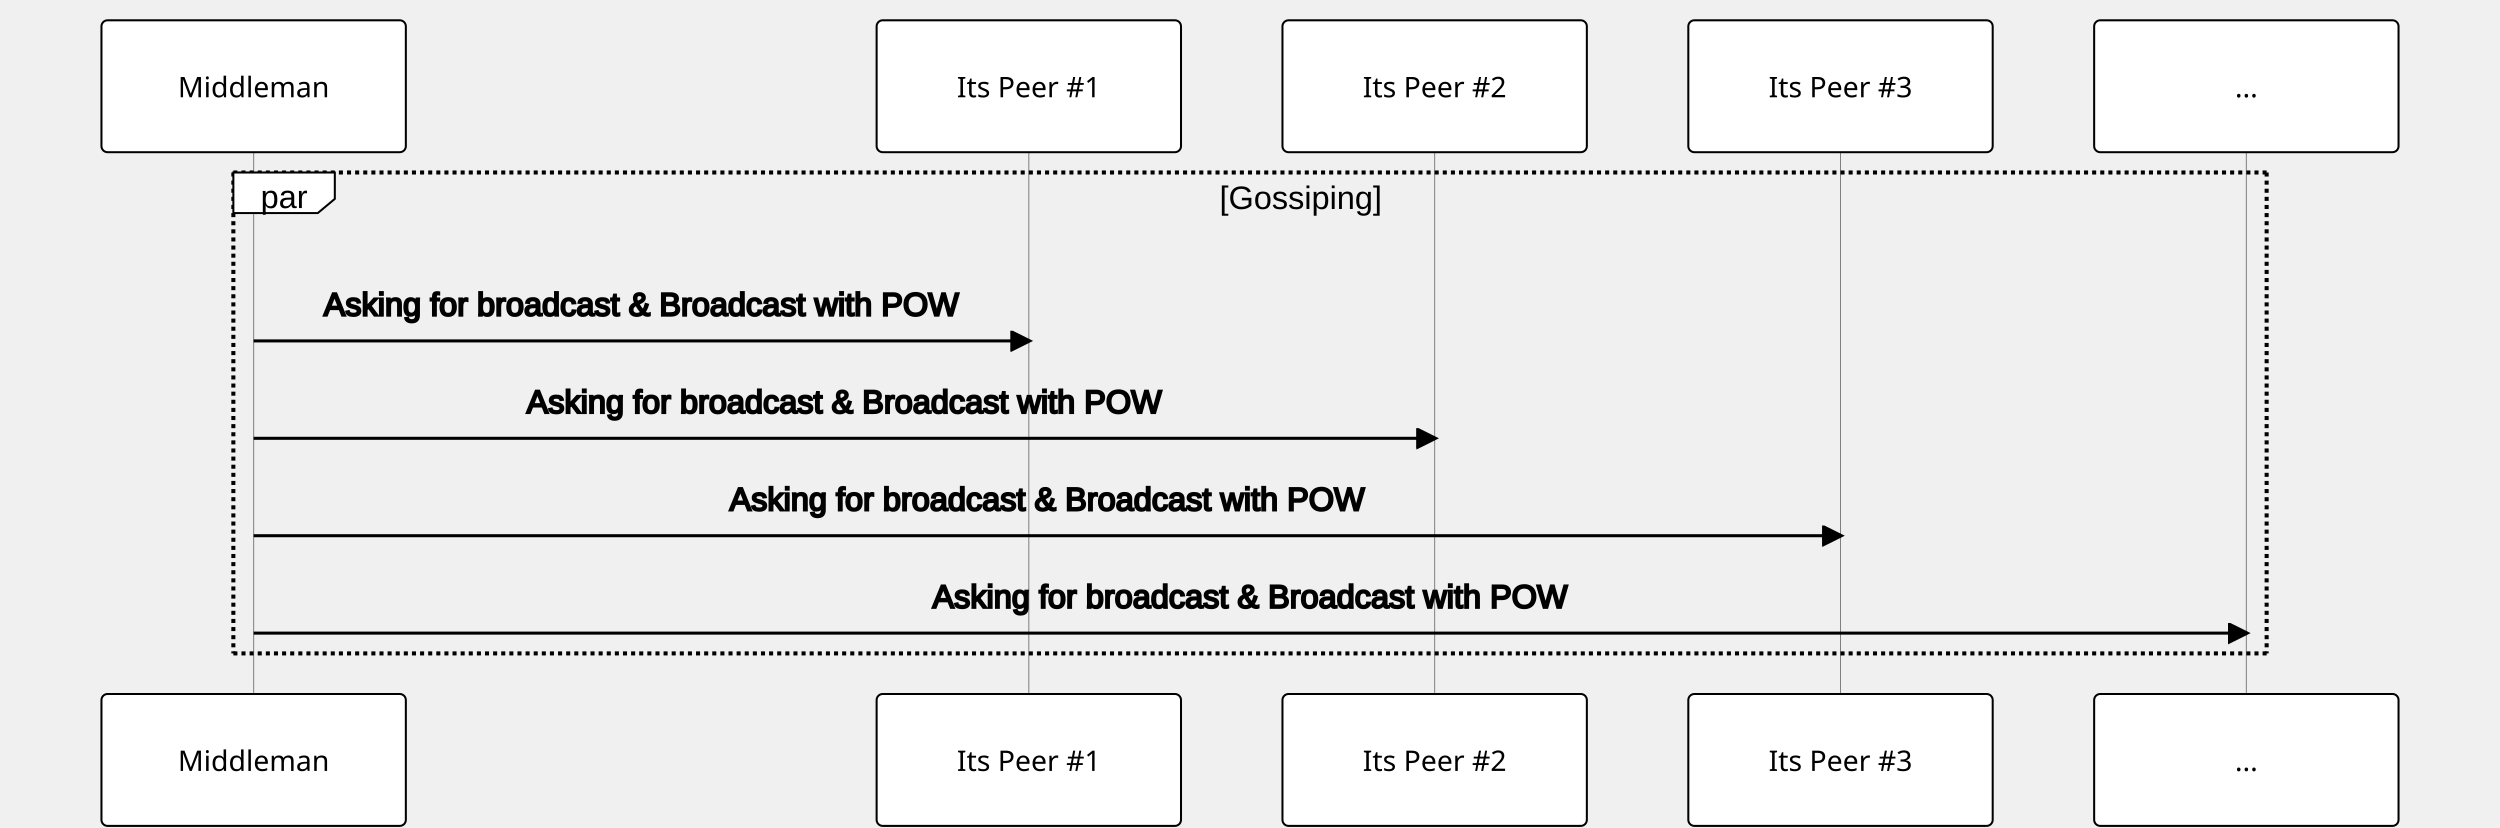
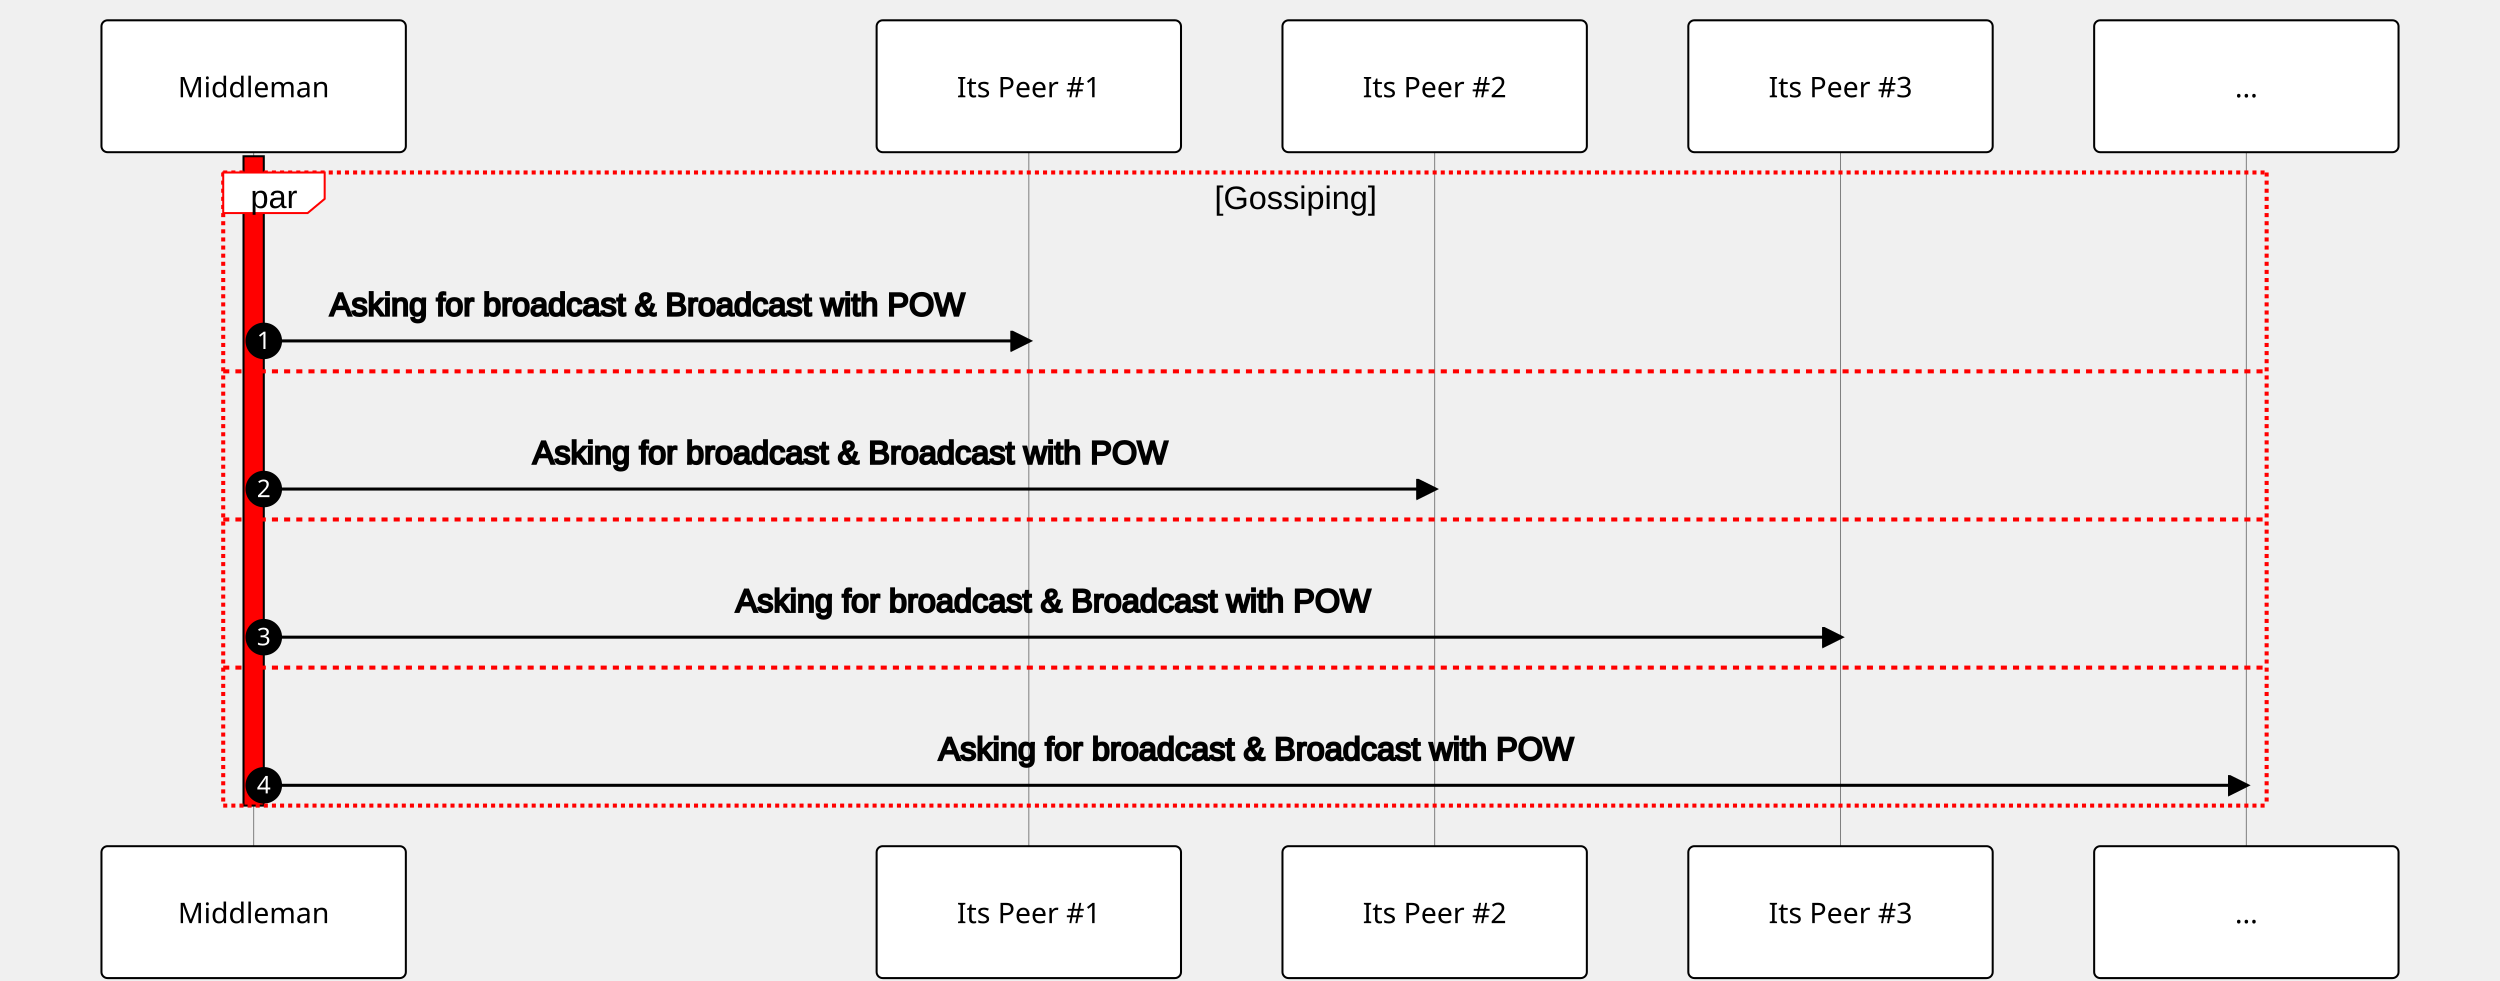
- <svg xmlns="http://www.w3.org/2000/svg" id="mermaid-1674154863707" width="100%" height="408" style="max-width: 1232px;" viewBox="-50 -10 1232 408">
-   <style>#mermaid-1674154863707{font-family:"trebuchet ms",verdana,arial,sans-serif;font-size:16px;fill:#000;}#mermaid-1674154863707 .error-icon{fill:#000;}#mermaid-1674154863707 .error-text{fill:#ffffff;stroke:#ffffff;}#mermaid-1674154863707 .edge-thickness-normal{stroke-width:2px;}#mermaid-1674154863707 .edge-thickness-thick{stroke-width:3.5px;}#mermaid-1674154863707 .edge-pattern-solid{stroke-dasharray:0;}#mermaid-1674154863707 .edge-pattern-dashed{stroke-dasharray:3;}#mermaid-1674154863707 .edge-pattern-dotted{stroke-dasharray:2;}#mermaid-1674154863707 .marker{fill:#000;stroke:#000;}#mermaid-1674154863707 .marker.cross{stroke:#000;}#mermaid-1674154863707 svg{font-family:"trebuchet ms",verdana,arial,sans-serif;font-size:16px;}#mermaid-1674154863707 .actor{stroke:#000;fill:#FFFFFF;}#mermaid-1674154863707 text.actor &gt; tspan{fill:#000;stroke:none;}#mermaid-1674154863707 .actor-line{stroke:grey;}#mermaid-1674154863707 .messageLine0{stroke-width:1.5;stroke-dasharray:none;stroke:#000;}#mermaid-1674154863707 .messageLine1{stroke-width:1.5;stroke-dasharray:2,2;stroke:#000;}#mermaid-1674154863707 #arrowhead path{fill:#000;stroke:#000;}#mermaid-1674154863707 .sequenceNumber{fill:#ffffff;}#mermaid-1674154863707 #sequencenumber{fill:#000;}#mermaid-1674154863707 #crosshead path{fill:#000;stroke:#000;}#mermaid-1674154863707 .messageText{fill:#000;stroke:#000;}#mermaid-1674154863707 .labelBox{stroke:#000;fill:#FFFFFF;}#mermaid-1674154863707 .labelText,#mermaid-1674154863707 .labelText &gt; tspan{fill:#000;stroke:none;}#mermaid-1674154863707 .loopText,#mermaid-1674154863707 .loopText &gt; tspan{fill:#000;stroke:none;}#mermaid-1674154863707 .loopLine{stroke-width:2px;stroke-dasharray:2,2;stroke:#000;fill:#000;}#mermaid-1674154863707 .note{stroke:hsl(52.683,60%,73.922%);fill:#fff5ad;}#mermaid-1674154863707 .noteText,#mermaid-1674154863707 .noteText &gt; tspan{fill:#333;stroke:none;}#mermaid-1674154863707 .activation0{fill:#000;stroke:#000;}#mermaid-1674154863707 .activation1{fill:#000;stroke:#000;}#mermaid-1674154863707 .activation2{fill:#000;stroke:#000;}#mermaid-1674154863707:root{--mermaid-font-family:"trebuchet ms",verdana,arial,sans-serif;}</style>
+ <svg xmlns="http://www.w3.org/2000/svg" id="mermaid-1675415921702" width="100%" height="483" style="max-width: 1232px;" viewBox="-50 -10 1232 483">
+   <style>#mermaid-1675415921702{font-family:"trebuchet ms",verdana,arial,sans-serif;font-size:16px;fill:#000;}#mermaid-1675415921702 .error-icon{fill:#000;}#mermaid-1675415921702 .error-text{fill:#ffffff;stroke:#ffffff;}#mermaid-1675415921702 .edge-thickness-normal{stroke-width:2px;}#mermaid-1675415921702 .edge-thickness-thick{stroke-width:3.5px;}#mermaid-1675415921702 .edge-pattern-solid{stroke-dasharray:0;}#mermaid-1675415921702 .edge-pattern-dashed{stroke-dasharray:3;}#mermaid-1675415921702 .edge-pattern-dotted{stroke-dasharray:2;}#mermaid-1675415921702 .marker{fill:#000;stroke:#000;}#mermaid-1675415921702 .marker.cross{stroke:#000;}#mermaid-1675415921702 svg{font-family:"trebuchet ms",verdana,arial,sans-serif;font-size:16px;}#mermaid-1675415921702 .actor{stroke:#000;fill:#FFF;}#mermaid-1675415921702 text.actor &gt; tspan{fill:#000;stroke:none;}#mermaid-1675415921702 .actor-line{stroke:grey;}#mermaid-1675415921702 .messageLine0{stroke-width:1.5;stroke-dasharray:none;stroke:#000;}#mermaid-1675415921702 .messageLine1{stroke-width:1.5;stroke-dasharray:2,2;stroke:#000;}#mermaid-1675415921702 #arrowhead path{fill:#000;stroke:#000;}#mermaid-1675415921702 .sequenceNumber{fill:#ffffff;}#mermaid-1675415921702 #sequencenumber{fill:#000;}#mermaid-1675415921702 #crosshead path{fill:#000;stroke:#000;}#mermaid-1675415921702 .messageText{fill:#000;stroke:#000;}#mermaid-1675415921702 .labelBox{stroke:#F00;fill:#FFF;}#mermaid-1675415921702 .labelText,#mermaid-1675415921702 .labelText &gt; tspan{fill:#000;stroke:none;}#mermaid-1675415921702 .loopText,#mermaid-1675415921702 .loopText &gt; tspan{fill:#000;stroke:none;}#mermaid-1675415921702 .loopLine{stroke-width:2px;stroke-dasharray:2,2;stroke:#F00;fill:#F00;}#mermaid-1675415921702 .note{stroke:hsl(52.683,60%,73.922%);fill:#fff5ad;}#mermaid-1675415921702 .noteText,#mermaid-1675415921702 .noteText &gt; tspan{fill:#333;stroke:none;}#mermaid-1675415921702 .activation0{fill:#F00;stroke:#000;}#mermaid-1675415921702 .activation1{fill:#F00;stroke:#000;}#mermaid-1675415921702 .activation2{fill:#F00;stroke:#000;}#mermaid-1675415921702:root{--mermaid-font-family:"trebuchet ms",verdana,arial,sans-serif;}</style>
  <g />
  <g>
-     <line id="actor0" x1="75" y1="5" x2="75" y2="397" class="actor-line" stroke-width="0.5px" stroke="#999" />
+     <line id="actor0" x1="75" y1="5" x2="75" y2="472" class="actor-line" stroke-width="0.5px" stroke="#999" />
    <rect x="0" y="0" fill="#eaeaea" stroke="#666" width="150" height="65" rx="3" ry="3" class="actor" />
    <text x="75" y="32.5" dominant-baseline="central" alignment-baseline="central" class="actor" style="text-anchor: middle; font-size: 14px; font-weight: 400; font-family: Open-Sans, sans-serif;">
      <tspan x="75" dy="0">Middleman</tspan>
    </text>
  </g>
  <g>
-     <line id="actor1" x1="457" y1="5" x2="457" y2="397" class="actor-line" stroke-width="0.5px" stroke="#999" />
+     <line id="actor1" x1="457" y1="5" x2="457" y2="472" class="actor-line" stroke-width="0.5px" stroke="#999" />
    <rect x="382" y="0" fill="#eaeaea" stroke="#666" width="150" height="65" rx="3" ry="3" class="actor" />
    <text x="457" y="32.5" dominant-baseline="central" alignment-baseline="central" class="actor" style="text-anchor: middle; font-size: 14px; font-weight: 400; font-family: Open-Sans, sans-serif;">
      <tspan x="457" dy="0">Its Peer #1</tspan>
    </text>
  </g>
  <g>
-     <line id="actor2" x1="657" y1="5" x2="657" y2="397" class="actor-line" stroke-width="0.5px" stroke="#999" />
+     <line id="actor2" x1="657" y1="5" x2="657" y2="472" class="actor-line" stroke-width="0.5px" stroke="#999" />
    <rect x="582" y="0" fill="#eaeaea" stroke="#666" width="150" height="65" rx="3" ry="3" class="actor" />
    <text x="657" y="32.5" dominant-baseline="central" alignment-baseline="central" class="actor" style="text-anchor: middle; font-size: 14px; font-weight: 400; font-family: Open-Sans, sans-serif;">
      <tspan x="657" dy="0">Its Peer #2</tspan>
    </text>
  </g>
  <g>
-     <line id="actor3" x1="857" y1="5" x2="857" y2="397" class="actor-line" stroke-width="0.5px" stroke="#999" />
+     <line id="actor3" x1="857" y1="5" x2="857" y2="472" class="actor-line" stroke-width="0.5px" stroke="#999" />
    <rect x="782" y="0" fill="#eaeaea" stroke="#666" width="150" height="65" rx="3" ry="3" class="actor" />
    <text x="857" y="32.5" dominant-baseline="central" alignment-baseline="central" class="actor" style="text-anchor: middle; font-size: 14px; font-weight: 400; font-family: Open-Sans, sans-serif;">
      <tspan x="857" dy="0">Its Peer #3</tspan>
    </text>
  </g>
  <g>
-     <line id="actor4" x1="1057" y1="5" x2="1057" y2="397" class="actor-line" stroke-width="0.5px" stroke="#999" />
+     <line id="actor4" x1="1057" y1="5" x2="1057" y2="472" class="actor-line" stroke-width="0.5px" stroke="#999" />
    <rect x="982" y="0" fill="#eaeaea" stroke="#666" width="150" height="65" rx="3" ry="3" class="actor" />
    <text x="1057" y="32.5" dominant-baseline="central" alignment-baseline="central" class="actor" style="text-anchor: middle; font-size: 14px; font-weight: 400; font-family: Open-Sans, sans-serif;">
      <tspan x="1057" dy="0">...</tspan>
    </text>
  </g>
  <defs>
    <marker id="arrowhead" refX="9" refY="5" markerUnits="userSpaceOnUse" markerWidth="12" markerHeight="12" orient="auto">
      <path d="M 0 0 L 10 5 L 0 10 z" />
    </marker>
  </defs>
  <defs>
    <marker id="crosshead" markerWidth="15" markerHeight="8" orient="auto" refX="16" refY="4">
      <path fill="black" stroke="#000000" stroke-width="1px" d="M 9,2 V 6 L16,4 Z" style="stroke-dasharray: 0, 0;" />
      <path fill="none" stroke="#000000" stroke-width="1px" d="M 0,1 L 6,7 M 6,1 L 0,7" style="stroke-dasharray: 0, 0;" />
    </marker>
  </defs>
  <defs>
    <marker id="filled-head" refX="18" refY="7" markerWidth="20" markerHeight="28" orient="auto">
      <path d="M 18,7 L9,13 L14,7 L9,1 Z" />
    </marker>
  </defs>
  <defs>
    <marker id="sequencenumber" refX="15" refY="15" markerWidth="60" markerHeight="40" orient="auto">
      <circle cx="15" cy="15" r="6" />
    </marker>
  </defs>
-   <text x="266" y="125" text-anchor="middle" dominant-baseline="middle" alignment-baseline="middle" class="messageText" dy="1em" style="font-family: &quot;trebuchet ms&quot;, verdana, arial, sans-serif; font-size: 16px; font-weight: 400;">Asking for broadcast &amp; Broadcast with POW</text>
-   <line x1="75" y1="158" x2="457" y2="158" class="messageLine0" stroke-width="2" stroke="none" marker-end="url(#arrowhead)" style="fill: none;" />
-   <text x="366" y="173" text-anchor="middle" dominant-baseline="middle" alignment-baseline="middle" class="messageText" dy="1em" style="font-family: &quot;trebuchet ms&quot;, verdana, arial, sans-serif; font-size: 16px; font-weight: 400;">Asking for broadcast &amp; Broadcast with POW</text>
-   <line x1="75" y1="206" x2="657" y2="206" class="messageLine0" stroke-width="2" stroke="none" marker-end="url(#arrowhead)" style="fill: none;" />
-   <text x="466" y="221" text-anchor="middle" dominant-baseline="middle" alignment-baseline="middle" class="messageText" dy="1em" style="font-family: &quot;trebuchet ms&quot;, verdana, arial, sans-serif; font-size: 16px; font-weight: 400;">Asking for broadcast &amp; Broadcast with POW</text>
-   <line x1="75" y1="254" x2="857" y2="254" class="messageLine0" stroke-width="2" stroke="none" marker-end="url(#arrowhead)" style="fill: none;" />
-   <text x="566" y="269" text-anchor="middle" dominant-baseline="middle" alignment-baseline="middle" class="messageText" dy="1em" style="font-family: &quot;trebuchet ms&quot;, verdana, arial, sans-serif; font-size: 16px; font-weight: 400;">Asking for broadcast &amp; Broadcast with POW</text>
-   <line x1="75" y1="302" x2="1057" y2="302" class="messageLine0" stroke-width="2" stroke="none" marker-end="url(#arrowhead)" style="fill: none;" />
  <g>
-     <line x1="65" y1="75" x2="1067" y2="75" class="loopLine" />
-     <line x1="1067" y1="75" x2="1067" y2="312" class="loopLine" />
-     <line x1="65" y1="312" x2="1067" y2="312" class="loopLine" />
-     <line x1="65" y1="75" x2="65" y2="312" class="loopLine" />
-     <polygon points="65,75 115,75 115,88 106.6,95 65,95" class="labelBox" />
-     <text x="90" y="88" text-anchor="middle" dominant-baseline="middle" alignment-baseline="middle" class="labelText" style="font-family: &quot;trebuchet ms&quot;, verdana, arial, sans-serif; font-size: 16px; font-weight: 400;">par</text>
-     <text x="591" y="93" text-anchor="middle" class="loopText" style="font-family: &quot;trebuchet ms&quot;, verdana, arial, sans-serif; font-size: 16px; font-weight: 400;">
-       <tspan x="591">[Gossiping]</tspan>
+     <rect x="70" y="67" fill="#EDF2AE" stroke="#666" width="10" height="320" rx="0" ry="0" class="activation0" />
+   </g>
+   <text x="269" y="125" text-anchor="middle" dominant-baseline="middle" alignment-baseline="middle" class="messageText" dy="1em" style="font-family: &quot;trebuchet ms&quot;, verdana, arial, sans-serif; font-size: 16px; font-weight: 400;">Asking for broadcast &amp; Broadcast with POW</text>
+   <line x1="80" y1="158" x2="457" y2="158" class="messageLine0" stroke-width="2" stroke="none" marker-end="url(#arrowhead)" marker-start="url(#sequencenumber)" style="fill: none;" />
+   <text x="80" y="162" font-family="sans-serif" font-size="12px" text-anchor="middle" textLength="16px" class="sequenceNumber">1</text>
+   <text x="369" y="198" text-anchor="middle" dominant-baseline="middle" alignment-baseline="middle" class="messageText" dy="1em" style="font-family: &quot;trebuchet ms&quot;, verdana, arial, sans-serif; font-size: 16px; font-weight: 400;">Asking for broadcast &amp; Broadcast with POW</text>
+   <line x1="80" y1="231" x2="657" y2="231" class="messageLine0" stroke-width="2" stroke="none" marker-end="url(#arrowhead)" marker-start="url(#sequencenumber)" style="fill: none;" />
+   <text x="80" y="235" font-family="sans-serif" font-size="12px" text-anchor="middle" textLength="16px" class="sequenceNumber">2</text>
+   <text x="469" y="271" text-anchor="middle" dominant-baseline="middle" alignment-baseline="middle" class="messageText" dy="1em" style="font-family: &quot;trebuchet ms&quot;, verdana, arial, sans-serif; font-size: 16px; font-weight: 400;">Asking for broadcast &amp; Broadcast with POW</text>
+   <line x1="80" y1="304" x2="857" y2="304" class="messageLine0" stroke-width="2" stroke="none" marker-end="url(#arrowhead)" marker-start="url(#sequencenumber)" style="fill: none;" />
+   <text x="80" y="308" font-family="sans-serif" font-size="12px" text-anchor="middle" textLength="16px" class="sequenceNumber">3</text>
+   <text x="569" y="344" text-anchor="middle" dominant-baseline="middle" alignment-baseline="middle" class="messageText" dy="1em" style="font-family: &quot;trebuchet ms&quot;, verdana, arial, sans-serif; font-size: 16px; font-weight: 400;">Asking for broadcast &amp; Broadcast with POW</text>
+   <line x1="80" y1="377" x2="1057" y2="377" class="messageLine0" stroke-width="2" stroke="none" marker-end="url(#arrowhead)" marker-start="url(#sequencenumber)" style="fill: none;" />
+   <text x="80" y="381" font-family="sans-serif" font-size="12px" text-anchor="middle" textLength="16px" class="sequenceNumber">4</text>
+   <g>
+     <line x1="60" y1="75" x2="1067" y2="75" class="loopLine" />
+     <line x1="1067" y1="75" x2="1067" y2="387" class="loopLine" />
+     <line x1="60" y1="387" x2="1067" y2="387" class="loopLine" />
+     <line x1="60" y1="75" x2="60" y2="387" class="loopLine" />
+     <line x1="60" y1="173" x2="1067" y2="173" class="loopLine" style="stroke-dasharray: 3, 3;" />
+     <line x1="60" y1="246" x2="1067" y2="246" class="loopLine" style="stroke-dasharray: 3, 3;" />
+     <line x1="60" y1="319" x2="1067" y2="319" class="loopLine" style="stroke-dasharray: 3, 3;" />
+     <polygon points="60,75 110,75 110,88 101.6,95 60,95" class="labelBox" />
+     <text x="85" y="88" text-anchor="middle" dominant-baseline="middle" alignment-baseline="middle" class="labelText" style="font-family: &quot;trebuchet ms&quot;, verdana, arial, sans-serif; font-size: 16px; font-weight: 400;">par</text>
+     <text x="588.5" y="93" text-anchor="middle" class="loopText" style="font-family: &quot;trebuchet ms&quot;, verdana, arial, sans-serif; font-size: 16px; font-weight: 400;">
+       <tspan x="588.5">[Gossiping]</tspan>
    </text>
  </g>
  <g>
-     <rect x="0" y="332" fill="#eaeaea" stroke="#666" width="150" height="65" rx="3" ry="3" class="actor" />
-     <text x="75" y="364.5" dominant-baseline="central" alignment-baseline="central" class="actor" style="text-anchor: middle; font-size: 14px; font-weight: 400; font-family: Open-Sans, sans-serif;">
+     <rect x="0" y="407" fill="#eaeaea" stroke="#666" width="150" height="65" rx="3" ry="3" class="actor" />
+     <text x="75" y="439.5" dominant-baseline="central" alignment-baseline="central" class="actor" style="text-anchor: middle; font-size: 14px; font-weight: 400; font-family: Open-Sans, sans-serif;">
      <tspan x="75" dy="0">Middleman</tspan>
    </text>
  </g>
  <g>
-     <rect x="382" y="332" fill="#eaeaea" stroke="#666" width="150" height="65" rx="3" ry="3" class="actor" />
-     <text x="457" y="364.5" dominant-baseline="central" alignment-baseline="central" class="actor" style="text-anchor: middle; font-size: 14px; font-weight: 400; font-family: Open-Sans, sans-serif;">
+     <rect x="382" y="407" fill="#eaeaea" stroke="#666" width="150" height="65" rx="3" ry="3" class="actor" />
+     <text x="457" y="439.5" dominant-baseline="central" alignment-baseline="central" class="actor" style="text-anchor: middle; font-size: 14px; font-weight: 400; font-family: Open-Sans, sans-serif;">
      <tspan x="457" dy="0">Its Peer #1</tspan>
    </text>
  </g>
  <g>
-     <rect x="582" y="332" fill="#eaeaea" stroke="#666" width="150" height="65" rx="3" ry="3" class="actor" />
-     <text x="657" y="364.5" dominant-baseline="central" alignment-baseline="central" class="actor" style="text-anchor: middle; font-size: 14px; font-weight: 400; font-family: Open-Sans, sans-serif;">
+     <rect x="582" y="407" fill="#eaeaea" stroke="#666" width="150" height="65" rx="3" ry="3" class="actor" />
+     <text x="657" y="439.5" dominant-baseline="central" alignment-baseline="central" class="actor" style="text-anchor: middle; font-size: 14px; font-weight: 400; font-family: Open-Sans, sans-serif;">
      <tspan x="657" dy="0">Its Peer #2</tspan>
    </text>
  </g>
  <g>
-     <rect x="782" y="332" fill="#eaeaea" stroke="#666" width="150" height="65" rx="3" ry="3" class="actor" />
-     <text x="857" y="364.5" dominant-baseline="central" alignment-baseline="central" class="actor" style="text-anchor: middle; font-size: 14px; font-weight: 400; font-family: Open-Sans, sans-serif;">
+     <rect x="782" y="407" fill="#eaeaea" stroke="#666" width="150" height="65" rx="3" ry="3" class="actor" />
+     <text x="857" y="439.5" dominant-baseline="central" alignment-baseline="central" class="actor" style="text-anchor: middle; font-size: 14px; font-weight: 400; font-family: Open-Sans, sans-serif;">
      <tspan x="857" dy="0">Its Peer #3</tspan>
    </text>
  </g>
  <g>
-     <rect x="982" y="332" fill="#eaeaea" stroke="#666" width="150" height="65" rx="3" ry="3" class="actor" />
-     <text x="1057" y="364.5" dominant-baseline="central" alignment-baseline="central" class="actor" style="text-anchor: middle; font-size: 14px; font-weight: 400; font-family: Open-Sans, sans-serif;">
+     <rect x="982" y="407" fill="#eaeaea" stroke="#666" width="150" height="65" rx="3" ry="3" class="actor" />
+     <text x="1057" y="439.5" dominant-baseline="central" alignment-baseline="central" class="actor" style="text-anchor: middle; font-size: 14px; font-weight: 400; font-family: Open-Sans, sans-serif;">
      <tspan x="1057" dy="0">...</tspan>
    </text>
  </g>
</svg>
